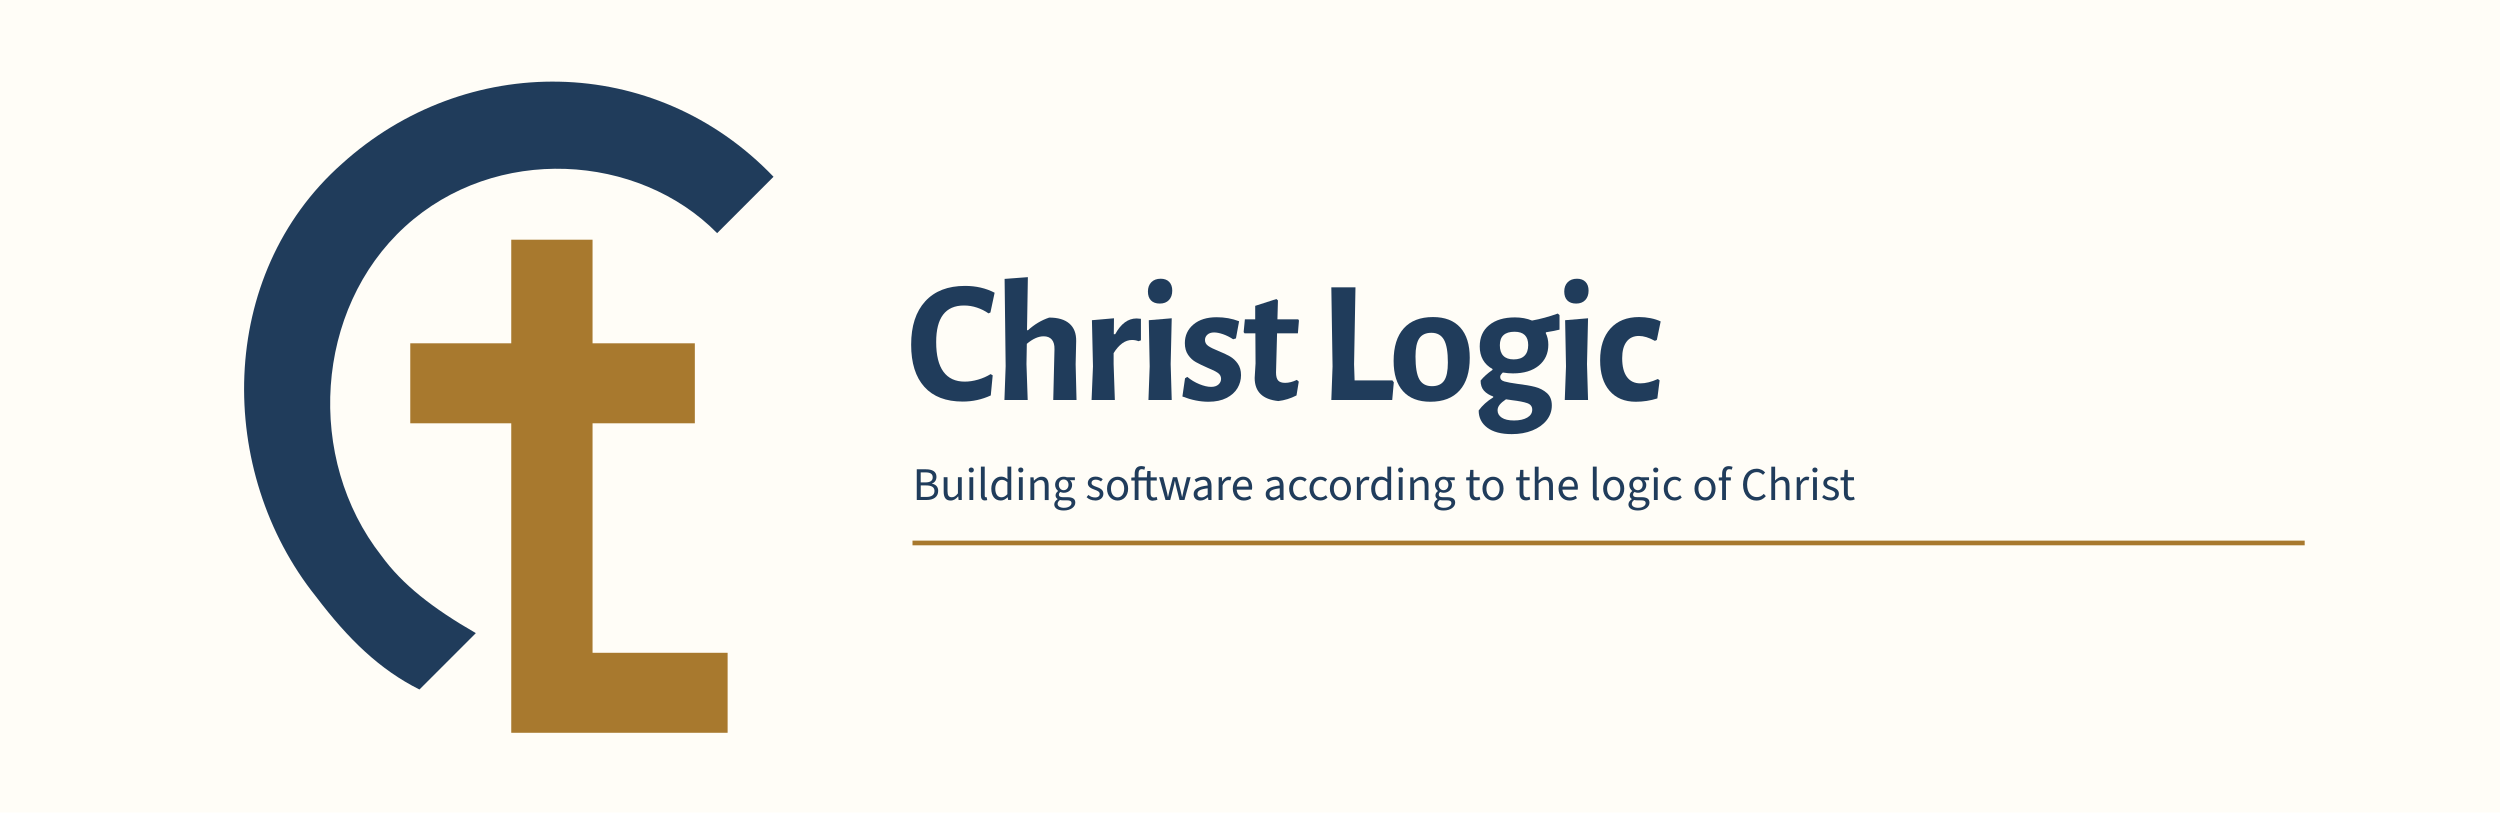
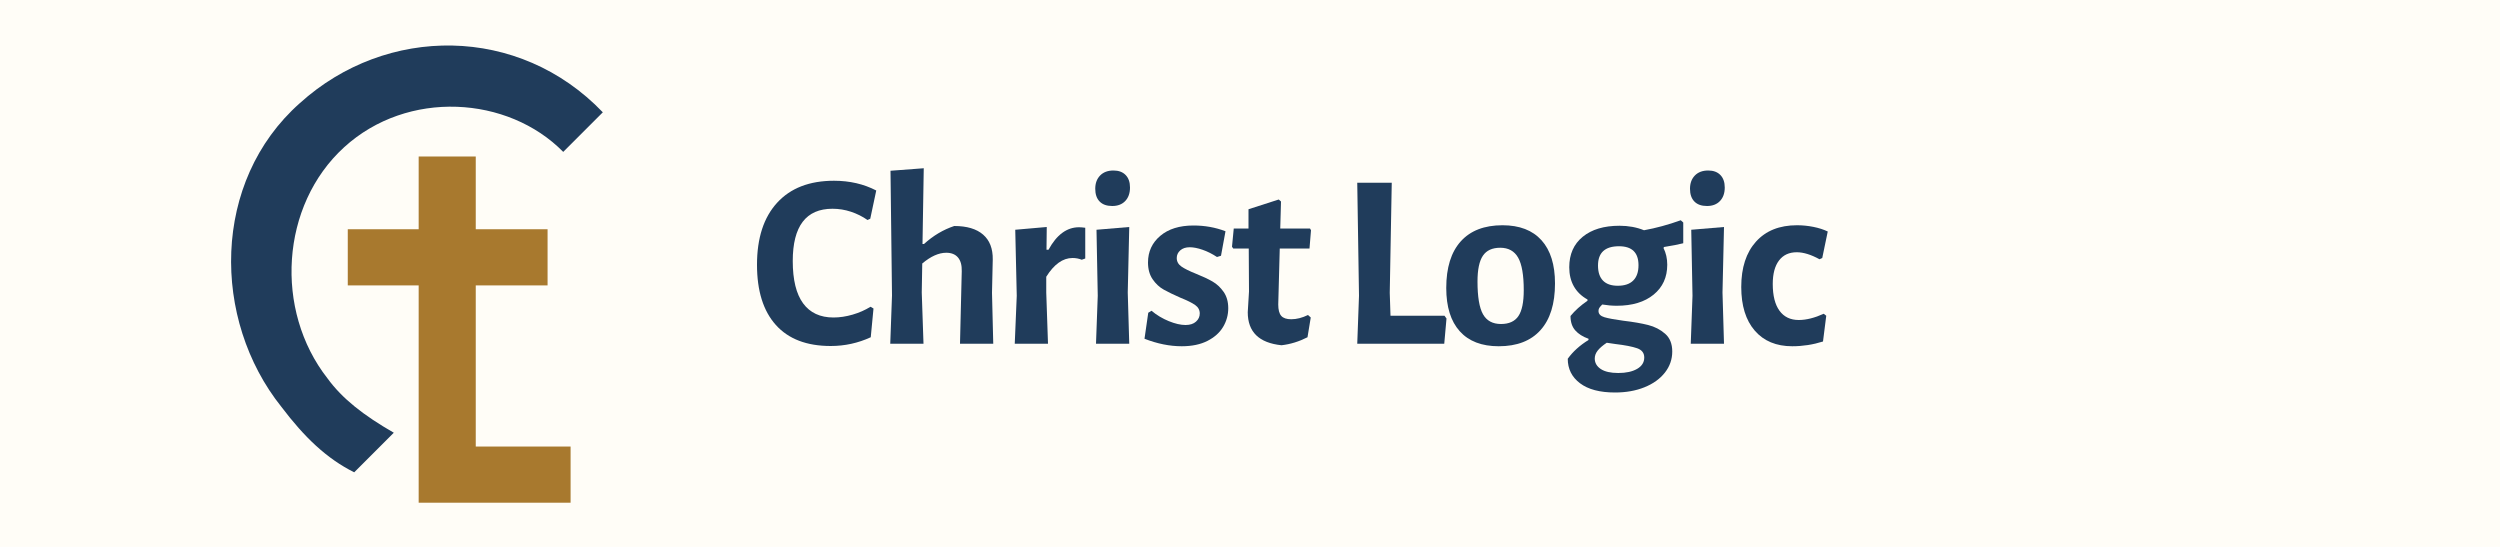
- <svg xmlns="http://www.w3.org/2000/svg" width="1600" height="520" viewBox="0 0 1600 520" role="img" aria-label="Christ Logic: Building software according to the logic of Christ">
-   <rect width="1600" height="520" fill="#FFFDF7" />
-   <g transform="translate(88 25) scale(0.8392857)">
+ <svg xmlns="http://www.w3.org/2000/svg" width="1600" height="350" viewBox="0 0 1600 350" role="img" aria-label="Christ Logic">
+   <rect width="1600" height="350" fill="#FFFDF7" />
+   <g transform="translate(100 10) scale(0.5892857)">
    <g transform="translate(20 0)">
      <path data-part="c" fill="#203C5B" d="M 465,105 C 374,10 230,10 136,95 C 40,180 40,330 116,425 C 141,458 165,481 195,496 L 238,453 C 205,434 182,416 166,394 C 108,320 115,206 184,143 C 253,80 362,87 422,148 Z" />
      <path data-part="cross" fill="#A8792E" d="M 265,153 H 327 V 232 H 405 V 293 H 327 V 468 H 430 V 529 H 265 V 293 H 188 V 232 H 265 Z" />
    </g>
  </g>
-   <g fill="#203C5B" aria-label="Christ Logic" transform="translate(580.000 256.000) scale(0.112 -0.112)">
+   <g fill="#203C5B" aria-label="Christ Logic" transform="translate(480.000 220.000) scale(0.16 -0.16)">
    <path transform="translate(0.000 0.000)" d="M505 613 481 500 470 495Q440 516 404.0 528.0Q368 540 330 540Q171 540 171 331Q171 218 212.5 161.5Q254 105 334 105Q371 105 410.5 116.5Q450 128 482 148L494 141L483 26Q407 -9 323 -9Q179 -9 103.5 75.0Q28 159 28 316Q28 476 108.5 564.0Q189 652 336 652Q430 652 505 613Z" />
    <path transform="translate(496.000 0.000)" d="M351 290Q352 326 336.0 345.0Q320 364 289 364Q244 364 193 321L191 205L198 0H65L72 193L66 692L199 702L194 399H200Q255 449 321 471Q397 471 436.5 436.5Q476 402 475 337L472 204L477 0H344Z" />
    <path transform="translate(998.000 0.000)" d="M343 464V341L329 336Q312 343 292 343Q234 343 187 268V205L194 0H61L69 192L63 456L189 467L188 376H196Q245 466 318 466Q327 466 343 464Z" />
    <path transform="translate(1321.000 0.000)" d="M70 192 65 456 196 467 190 205 196 0H63ZM199 625Q199 591 180.0 571.0Q161 551 128 551Q95 551 77.5 569.0Q60 587 60 620Q60 653 79.5 673.0Q99 693 133 693Q164 693 181.5 675.0Q199 657 199 625Z" />
    <path transform="translate(1557.000 0.000)" d="M345 450 327 352 311 347Q282 366 253.0 376.0Q224 386 202 386Q178 386 164.0 373.5Q150 361 150 343Q150 322 168.5 309.0Q187 296 227 280Q267 264 293.0 249.0Q319 234 337.5 207.5Q356 181 356 142Q356 102 335.5 67.5Q315 33 273.0 11.5Q231 -10 170 -10Q98 -10 21 20L36 124L49 132Q80 106 118.0 90.5Q156 75 185 75Q212 75 227.0 88.5Q242 102 242 121Q242 142 223.5 155.0Q205 168 165 184Q124 202 98.0 216.5Q72 231 53.5 258.0Q35 285 35 325Q35 390 84.0 431.5Q133 473 217 473Q285 473 345 450Z" />
    <path transform="translate(1916.000 0.000)" d="M316 115 327 105 314 26Q263 0 210 -6Q75 8 75 126L80 209L79 381H17L12 388L19 461H78V538L199 577L208 569L205 461H324L328 454L322 381H203L197 157Q197 125 209.0 111.5Q221 98 249 98Q281 98 316 115Z" />
    <path transform="translate(2355.000 0.000)" d="M431 101 422 0H74L81 192L74 644H212L204 204L207 112H423Z" />
    <path transform="translate(2756.000 0.000)" d="M464 241Q464 119 406.0 54.5Q348 -10 239 -10Q137 -10 83.0 50.0Q29 110 29 223Q29 345 87.0 409.5Q145 474 254 474Q356 474 410.0 414.0Q464 354 464 241ZM154 249Q154 157 176.0 118.0Q198 79 248 79Q296 79 317.5 110.5Q339 142 339 214Q339 305 316.5 344.5Q294 384 245 384Q197 384 175.5 352.0Q154 320 154 249Z" />
    <path transform="translate(3225.000 0.000)" d="M431 387 429 383Q444 353 444 316Q444 241 389.5 196.5Q335 152 242 152Q214 152 184 157Q175 148 172.0 143.0Q169 138 169 131Q169 113 193.0 106.0Q217 99 269 92Q328 85 367.5 75.0Q407 65 435.5 40.0Q464 15 464 -31Q464 -78 434.5 -115.5Q405 -153 353.0 -174.0Q301 -195 235 -195Q144 -195 95.0 -158.0Q46 -121 46 -60Q77 -17 129 15V20Q95 32 76.0 53.5Q57 75 57 111Q84 144 125 172V177Q89 197 70.5 229.5Q52 262 52 306Q52 384 106.0 428.0Q160 472 253 472Q307 472 351 454Q423 467 498 494L508 485V402Q481 395 431 387ZM329 314Q329 390 251 390Q167 390 167 313Q167 273 187.0 252.5Q207 232 246 232Q287 232 308.0 253.0Q329 274 329 314ZM236 -1 202 4Q178 -12 166.0 -27.0Q154 -42 154 -59Q154 -85 178.0 -101.0Q202 -117 248 -117Q295 -117 323.5 -100.5Q352 -84 352 -55Q352 -28 323.5 -18.0Q295 -8 236 -1Z" />
    <path transform="translate(3700.000 0.000)" d="M70 192 65 456 196 467 190 205 196 0H63ZM199 625Q199 591 180.0 571.0Q161 551 128 551Q95 551 77.5 569.0Q60 587 60 620Q60 653 79.5 673.0Q99 693 133 693Q164 693 181.5 675.0Q199 657 199 625Z" />
    <path transform="translate(3936.000 0.000)" d="M375 449 353 343 342 338Q291 366 251 366Q205 366 180.0 333.0Q155 300 155 239Q155 169 182.0 132.0Q209 95 259 95Q304 95 359 120L369 112L356 9Q296 -10 233 -10Q137 -10 83.0 52.5Q29 115 29 227Q29 343 88.0 408.5Q147 474 252 474Q285 474 317.5 467.5Q350 461 375 449Z" />
  </g>
-   <g fill="#203C5B" aria-label="Building software according to the logic of Christ" transform="translate(584.000 320.000) scale(0.03 -0.03)">
-     <path transform="translate(0.000 0.000)" d="M90 0H300C446 0 548 64 548 195C548 283 496 333 415 348V352C477 372 511 427 511 495C511 610 419 655 286 655H91V-1ZM175 376V589H276C378 589 431 560 431 483C431 416 385 375 273 375H176ZM176 64V311H290C405 311 469 274 469 193C469 105 403 65 291 65H177Z" />
-     <path transform="translate(588.000 0.000)" d="M224 -12C291 -12 340 23 385 76H388L395 0H463V486H381V141C335 84 300 59 250 59C186 59 159 98 159 189V486H77V178C77 54 123 -12 225 -12Z" />
-     <path transform="translate(1132.000 0.000)" d="M82 0H164V486H82V0ZM122 586C154 586 177 607 177 640C177 672 154 693 122 693C90 693 67 672 67 640C67 607 90 586 122 586Z" />
-     <path transform="translate(1378.000 0.000)" d="M169 -9C189 -9 204 -6 216 -1L204 61C196 59 192 59 187 59C174 59 163 68 163 94V712H81V100C81 29 106 -10 168 -10Z" />
-     <path transform="translate(1633.000 0.000)" d="M248 -12C306 -12 358 20 396 58H399L406 1H474V713H392V526L395 443C352 478 315 499 258 499C147 499 48 401 48 243C48 81 127 -11 248 -11ZM266 58C181 58 133 127 133 244C133 355 195 430 273 430C313 430 350 416 391 379V124C350 80 311 58 266 58Z" />
-     <path transform="translate(2188.000 0.000)" d="M82 0H164V486H82V0ZM122 586C154 586 177 607 177 640C177 672 154 693 122 693C90 693 67 672 67 640C67 607 90 586 122 586Z" />
-     <path transform="translate(2434.000 0.000)" d="M82 0H164V352C213 401 247 426 297 426C361 426 388 387 388 296V-1H470V307C470 431 424 497 322 497C255 497 205 460 159 414H156L149 484H81V-2Z" />
-     <path transform="translate(2981.000 0.000)" d="M246 -224C396 -224 492 -146 492 -56C492 25 435 60 322 60H227C162 60 142 82 142 113C142 140 155 156 173 171C195 160 222 154 246 154C345 154 424 218 424 321C424 365 406 397 382 418V422H483V485H313C295 492 271 497 244 497C145 497 61 430 61 324C61 266 92 219 124 194V190C99 172 71 140 71 100C71 62 90 36 115 21V17C70 -12 43 -51 43 -93C43 -177 125 -224 244 -224ZM244 209C188 209 141 254 141 325C141 396 187 438 244 438C301 438 347 396 347 325C347 254 300 209 244 209ZM256 -167C168 -167 115 -134 115 -82C115 -54 130 -25 165 0C187 -5 210 -7 229 -7H313C377 -7 411 -22 411 -67C411 -118 350 -166 257 -166Z" />
-     <path transform="translate(3685.000 0.000)" d="M209 -12C324 -12 387 54 387 133C387 222 313 254 237 281C177 302 134 320 134 365C134 401 162 434 224 434C267 434 302 420 336 396L374 444C336 476 283 499 222 499C117 499 55 439 55 361C55 281 126 246 199 220C254 200 309 179 309 129C309 88 277 54 213 54C152 54 109 73 67 108L29 60C73 16 138 -10 210 -10Z" />
-     <path transform="translate(4104.000 0.000)" d="M271 -12C390 -12 496 81 496 242C496 404 390 497 271 497C152 497 46 404 46 242C46 81 152 -12 271 -12ZM271 56C187 56 130 131 130 242C130 353 187 429 271 429C355 429 412 353 412 242C412 131 355 56 271 56Z" />
-     <path transform="translate(4644.000 0.000)" d="M96 0H178V563C178 626 201 658 247 658C264 658 283 654 302 645L319 708C297 717 268 724 238 724C141 724 96 661 96 562V-1ZM491 -13C521 -13 554 -4 581 5L565 67C549 60 527 53 510 53C454 53 435 87 435 146V416H567V483H435V619H366L356 483H96L24 478V416H352V147C352 50 387 -16 490 -16Z" />
-     <path transform="translate(5238.000 0.000)" d="M159 0H261L326 260C338 305 348 347 358 404H362C372 347 381 305 393 260L458 0H564L695 486H615L545 205C534 161 526 119 516 67H512C502 119 492 161 481 205L407 486H317L245 205C234 161 224 119 214 67H210C202 119 192 161 181 205L110 486H24L159 0Z" />
-     <path transform="translate(5947.000 0.000)" d="M194 -12C254 -12 307 19 355 58H358L364 0H432V298C432 420 381 498 263 498C185 498 117 466 72 436L104 380C143 404 194 429 250 429C329 429 350 370 350 309C143 286 51 235 51 126C51 38 113 -12 194 -12ZM217 56C170 56 132 77 132 131C132 193 187 230 350 249V118C303 76 263 55 216 55Z" />
-     <path transform="translate(6451.000 0.000)" d="M82 0H164V312C197 394 246 424 287 424C306 424 317 422 331 418L349 488C334 495 319 498 297 498C241 498 191 459 158 397H155L148 486H80V0Z" />
-     <path transform="translate(6788.000 0.000)" d="M279 -12C345 -12 397 9 439 38L409 92C375 69 335 55 288 55C200 55 127 120 127 244C127 380 199 432 266 432C341 432 384 380 384 286H104V221H454C457 237 458 253 458 270C458 408 389 498 264 498C152 498 45 401 45 243C45 82 148 -12 279 -12Z" />
-     <path transform="translate(7484.000 0.000)" d="M194 -12C254 -12 307 19 355 58H358L364 0H432V298C432 420 381 498 263 498C185 498 117 466 72 436L104 380C143 404 194 429 250 429C329 429 350 370 350 309C143 286 51 235 51 126C51 38 113 -12 194 -12ZM217 56C170 56 132 77 132 131C132 193 187 230 350 249V118C303 76 263 55 216 55Z" />
-     <path transform="translate(7988.000 0.000)" d="M275 -12C336 -12 390 13 431 52L395 103C366 76 326 57 282 57C192 57 131 132 131 243C131 355 196 430 283 430C325 430 356 414 381 390L422 441C388 474 344 498 280 498C156 498 47 405 47 243C47 82 146 -11 277 -11Z" />
-     <path transform="translate(8423.000 0.000)" d="M275 -12C336 -12 390 13 431 52L395 103C366 76 326 57 282 57C192 57 131 132 131 243C131 355 196 430 283 430C325 430 356 414 381 390L422 441C388 474 344 498 280 498C156 498 47 405 47 243C47 82 146 -11 277 -11Z" />
-     <path transform="translate(8858.000 0.000)" d="M271 -12C390 -12 496 81 496 242C496 404 390 497 271 497C152 497 46 404 46 242C46 81 152 -12 271 -12ZM271 56C187 56 130 131 130 242C130 353 187 429 271 429C355 429 412 353 412 242C412 131 355 56 271 56Z" />
-     <path transform="translate(9400.000 0.000)" d="M82 0H164V312C197 394 246 424 287 424C306 424 317 422 331 418L349 488C334 495 319 498 297 498C241 498 191 459 158 397H155L148 486H80V0Z" />
-     <path transform="translate(9737.000 0.000)" d="M248 -12C306 -12 358 20 396 58H399L406 1H474V713H392V526L395 443C352 478 315 499 258 499C147 499 48 401 48 243C48 81 127 -11 248 -11ZM266 58C181 58 133 127 133 244C133 355 195 430 273 430C313 430 350 416 391 379V124C350 80 311 58 266 58Z" />
-     <path transform="translate(10292.000 0.000)" d="M82 0H164V486H82V0ZM122 586C154 586 177 607 177 640C177 672 154 693 122 693C90 693 67 672 67 640C67 607 90 586 122 586Z" />
-     <path transform="translate(10538.000 0.000)" d="M82 0H164V352C213 401 247 426 297 426C361 426 388 387 388 296V-1H470V307C470 431 424 497 322 497C255 497 205 460 159 414H156L149 484H81V-2Z" />
-     <path transform="translate(11085.000 0.000)" d="M246 -224C396 -224 492 -146 492 -56C492 25 435 60 322 60H227C162 60 142 82 142 113C142 140 155 156 173 171C195 160 222 154 246 154C345 154 424 218 424 321C424 365 406 397 382 418V422H483V485H313C295 492 271 497 244 497C145 497 61 430 61 324C61 266 92 219 124 194V190C99 172 71 140 71 100C71 62 90 36 115 21V17C70 -12 43 -51 43 -93C43 -177 125 -224 244 -224ZM244 209C188 209 141 254 141 325C141 396 187 438 244 438C301 438 347 396 347 325C347 254 300 209 244 209ZM256 -167C168 -167 115 -134 115 -82C115 -54 130 -25 165 0C187 -5 210 -7 229 -7H313C377 -7 411 -22 411 -67C411 -118 350 -166 257 -166Z" />
-     <path transform="translate(11789.000 0.000)" d="M235 -9C268 -9 300 0 326 13L308 71C289 61 270 58 253 58C197 58 178 92 178 152V420H310V487H178V643H109L99 487L23 482V420H95V154C95 57 130 -9 234 -9Z" />
-     <path transform="translate(12113.000 0.000)" d="M271 -12C390 -12 496 81 496 242C496 404 390 497 271 497C152 497 46 404 46 242C46 81 152 -12 271 -12ZM271 56C187 56 130 131 130 242C130 353 187 429 271 429C355 429 412 353 412 242C412 131 355 56 271 56Z" />
-     <path transform="translate(12855.000 0.000)" d="M235 -9C268 -9 300 0 326 13L308 71C289 61 270 58 253 58C197 58 178 92 178 152V420H310V487H178V643H109L99 487L23 482V420H95V154C95 57 130 -9 234 -9Z" />
-     <path transform="translate(13193.000 0.000)" d="M82 0H164V352C213 401 247 426 297 426C361 426 388 387 388 296V-1H470V307C470 431 424 497 322 497C255 497 206 460 161 416L164 516V711H82V-1Z" />
-     <path transform="translate(13737.000 0.000)" d="M279 -12C345 -12 397 9 439 38L409 92C375 69 335 55 288 55C200 55 127 120 127 244C127 380 199 432 266 432C341 432 384 380 384 286H104V221H454C457 237 458 253 458 270C458 408 389 498 264 498C152 498 45 401 45 243C45 82 148 -12 279 -12Z" />
-     <path transform="translate(14433.000 0.000)" d="M169 -9C189 -9 204 -6 216 -1L204 61C196 59 192 59 187 59C174 59 163 68 163 94V712H81V100C81 29 106 -10 168 -10Z" />
-     <path transform="translate(14688.000 0.000)" d="M271 -12C390 -12 496 81 496 242C496 404 390 497 271 497C152 497 46 404 46 242C46 81 152 -12 271 -12ZM271 56C187 56 130 131 130 242C130 353 187 429 271 429C355 429 412 353 412 242C412 131 355 56 271 56Z" />
-     <path transform="translate(15230.000 0.000)" d="M246 -224C396 -224 492 -146 492 -56C492 25 435 60 322 60H227C162 60 142 82 142 113C142 140 155 156 173 171C195 160 222 154 246 154C345 154 424 218 424 321C424 365 406 397 382 418V422H483V485H313C295 492 271 497 244 497C145 497 61 430 61 324C61 266 92 219 124 194V190C99 172 71 140 71 100C71 62 90 36 115 21V17C70 -12 43 -51 43 -93C43 -177 125 -224 244 -224ZM244 209C188 209 141 254 141 325C141 396 187 438 244 438C301 438 347 396 347 325C347 254 300 209 244 209ZM256 -167C168 -167 115 -134 115 -82C115 -54 130 -25 165 0C187 -5 210 -7 229 -7H313C377 -7 411 -22 411 -67C411 -118 350 -166 257 -166Z" />
-     <path transform="translate(15734.000 0.000)" d="M82 0H164V486H82V0ZM122 586C154 586 177 607 177 640C177 672 154 693 122 693C90 693 67 672 67 640C67 607 90 586 122 586Z" />
-     <path transform="translate(15980.000 0.000)" d="M275 -12C336 -12 390 13 431 52L395 103C366 76 326 57 282 57C192 57 131 132 131 243C131 355 196 430 283 430C325 430 356 414 381 390L422 441C388 474 344 498 280 498C156 498 47 405 47 243C47 82 146 -11 277 -11Z" />
-     <path transform="translate(16636.000 0.000)" d="M271 -12C390 -12 496 81 496 242C496 404 390 497 271 497C152 497 46 404 46 242C46 81 152 -12 271 -12ZM271 56C187 56 130 131 130 242C130 353 187 429 271 429C355 429 412 353 412 242C412 131 355 56 271 56Z" />
-     <path transform="translate(17176.000 0.000)" d="M96 0H178V563C178 625 201 657 247 657C264 657 282 654 301 647L319 707C298 716 268 723 238 723C141 723 96 660 96 561V-2ZM25 417H282V484H101L25 479V417Z" />
-     <path transform="translate(17668.000 0.000)" d="M339 -12C423 -12 485 22 537 82L493 131C452 86 405 62 344 62C217 62 137 165 137 330C137 493 220 595 343 595C397 595 441 573 476 536L522 587C484 631 420 668 341 668C175 668 50 539 50 327C50 113 173 -13 337 -13Z" />
-     <path transform="translate(18239.000 0.000)" d="M82 0H164V352C213 401 247 426 297 426C361 426 388 387 388 296V-1H470V307C470 431 424 497 322 497C255 497 206 460 161 416L164 516V711H82V-1Z" />
-     <path transform="translate(18783.000 0.000)" d="M82 0H164V312C197 394 246 424 287 424C306 424 317 422 331 418L349 488C334 495 319 498 297 498C241 498 191 459 158 397H155L148 486H80V0Z" />
-     <path transform="translate(19130.000 0.000)" d="M82 0H164V486H82V0ZM122 586C154 586 177 607 177 640C177 672 154 693 122 693C90 693 67 672 67 640C67 607 90 586 122 586Z" />
-     <path transform="translate(19376.000 0.000)" d="M209 -12C324 -12 387 54 387 133C387 222 313 254 237 281C177 302 134 320 134 365C134 401 162 434 224 434C267 434 302 420 336 396L374 444C336 476 283 499 222 499C117 499 55 439 55 361C55 281 126 246 199 220C254 200 309 179 309 129C309 88 277 54 213 54C152 54 109 73 67 108L29 60C73 16 138 -10 210 -10Z" />
-     <path transform="translate(19775.000 0.000)" d="M235 -9C268 -9 300 0 326 13L308 71C289 61 270 58 253 58C197 58 178 92 178 152V420H310V487H178V643H109L99 487L23 482V420H95V154C95 57 130 -9 234 -9Z" />
-   </g>
-   <rect x="584" y="346" width="891" height="3" fill="#A8792E" />
</svg>
